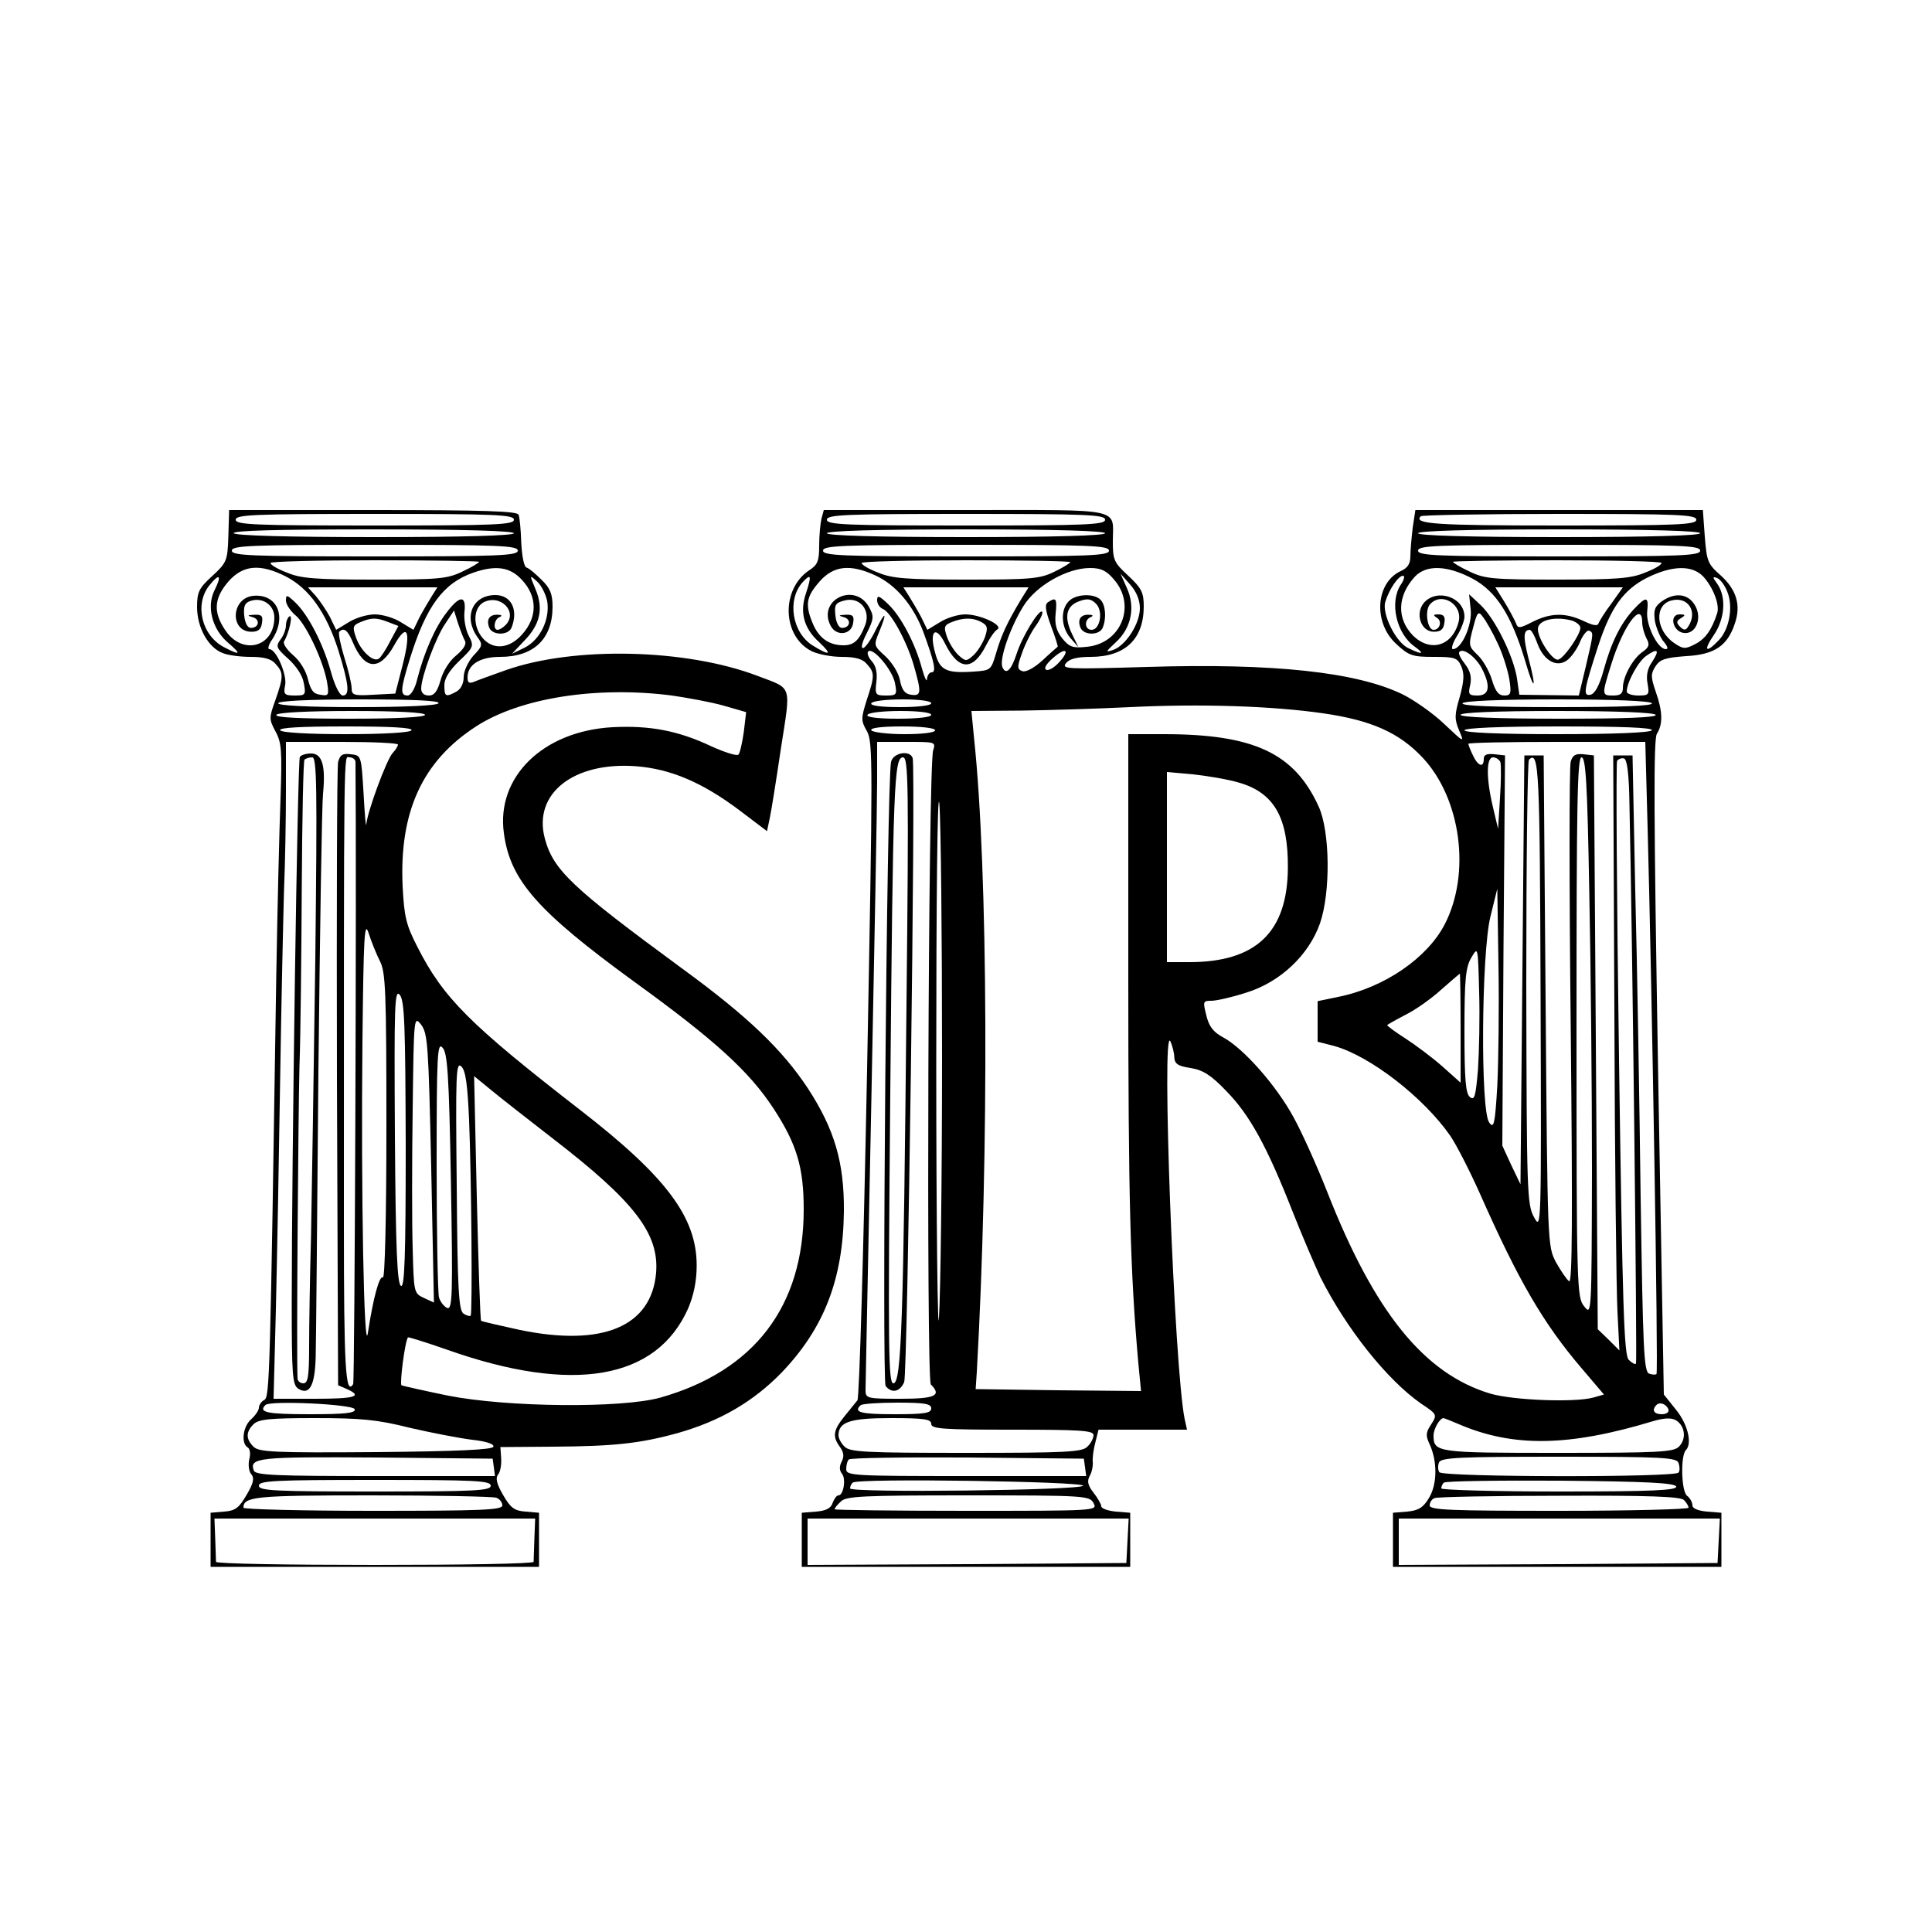
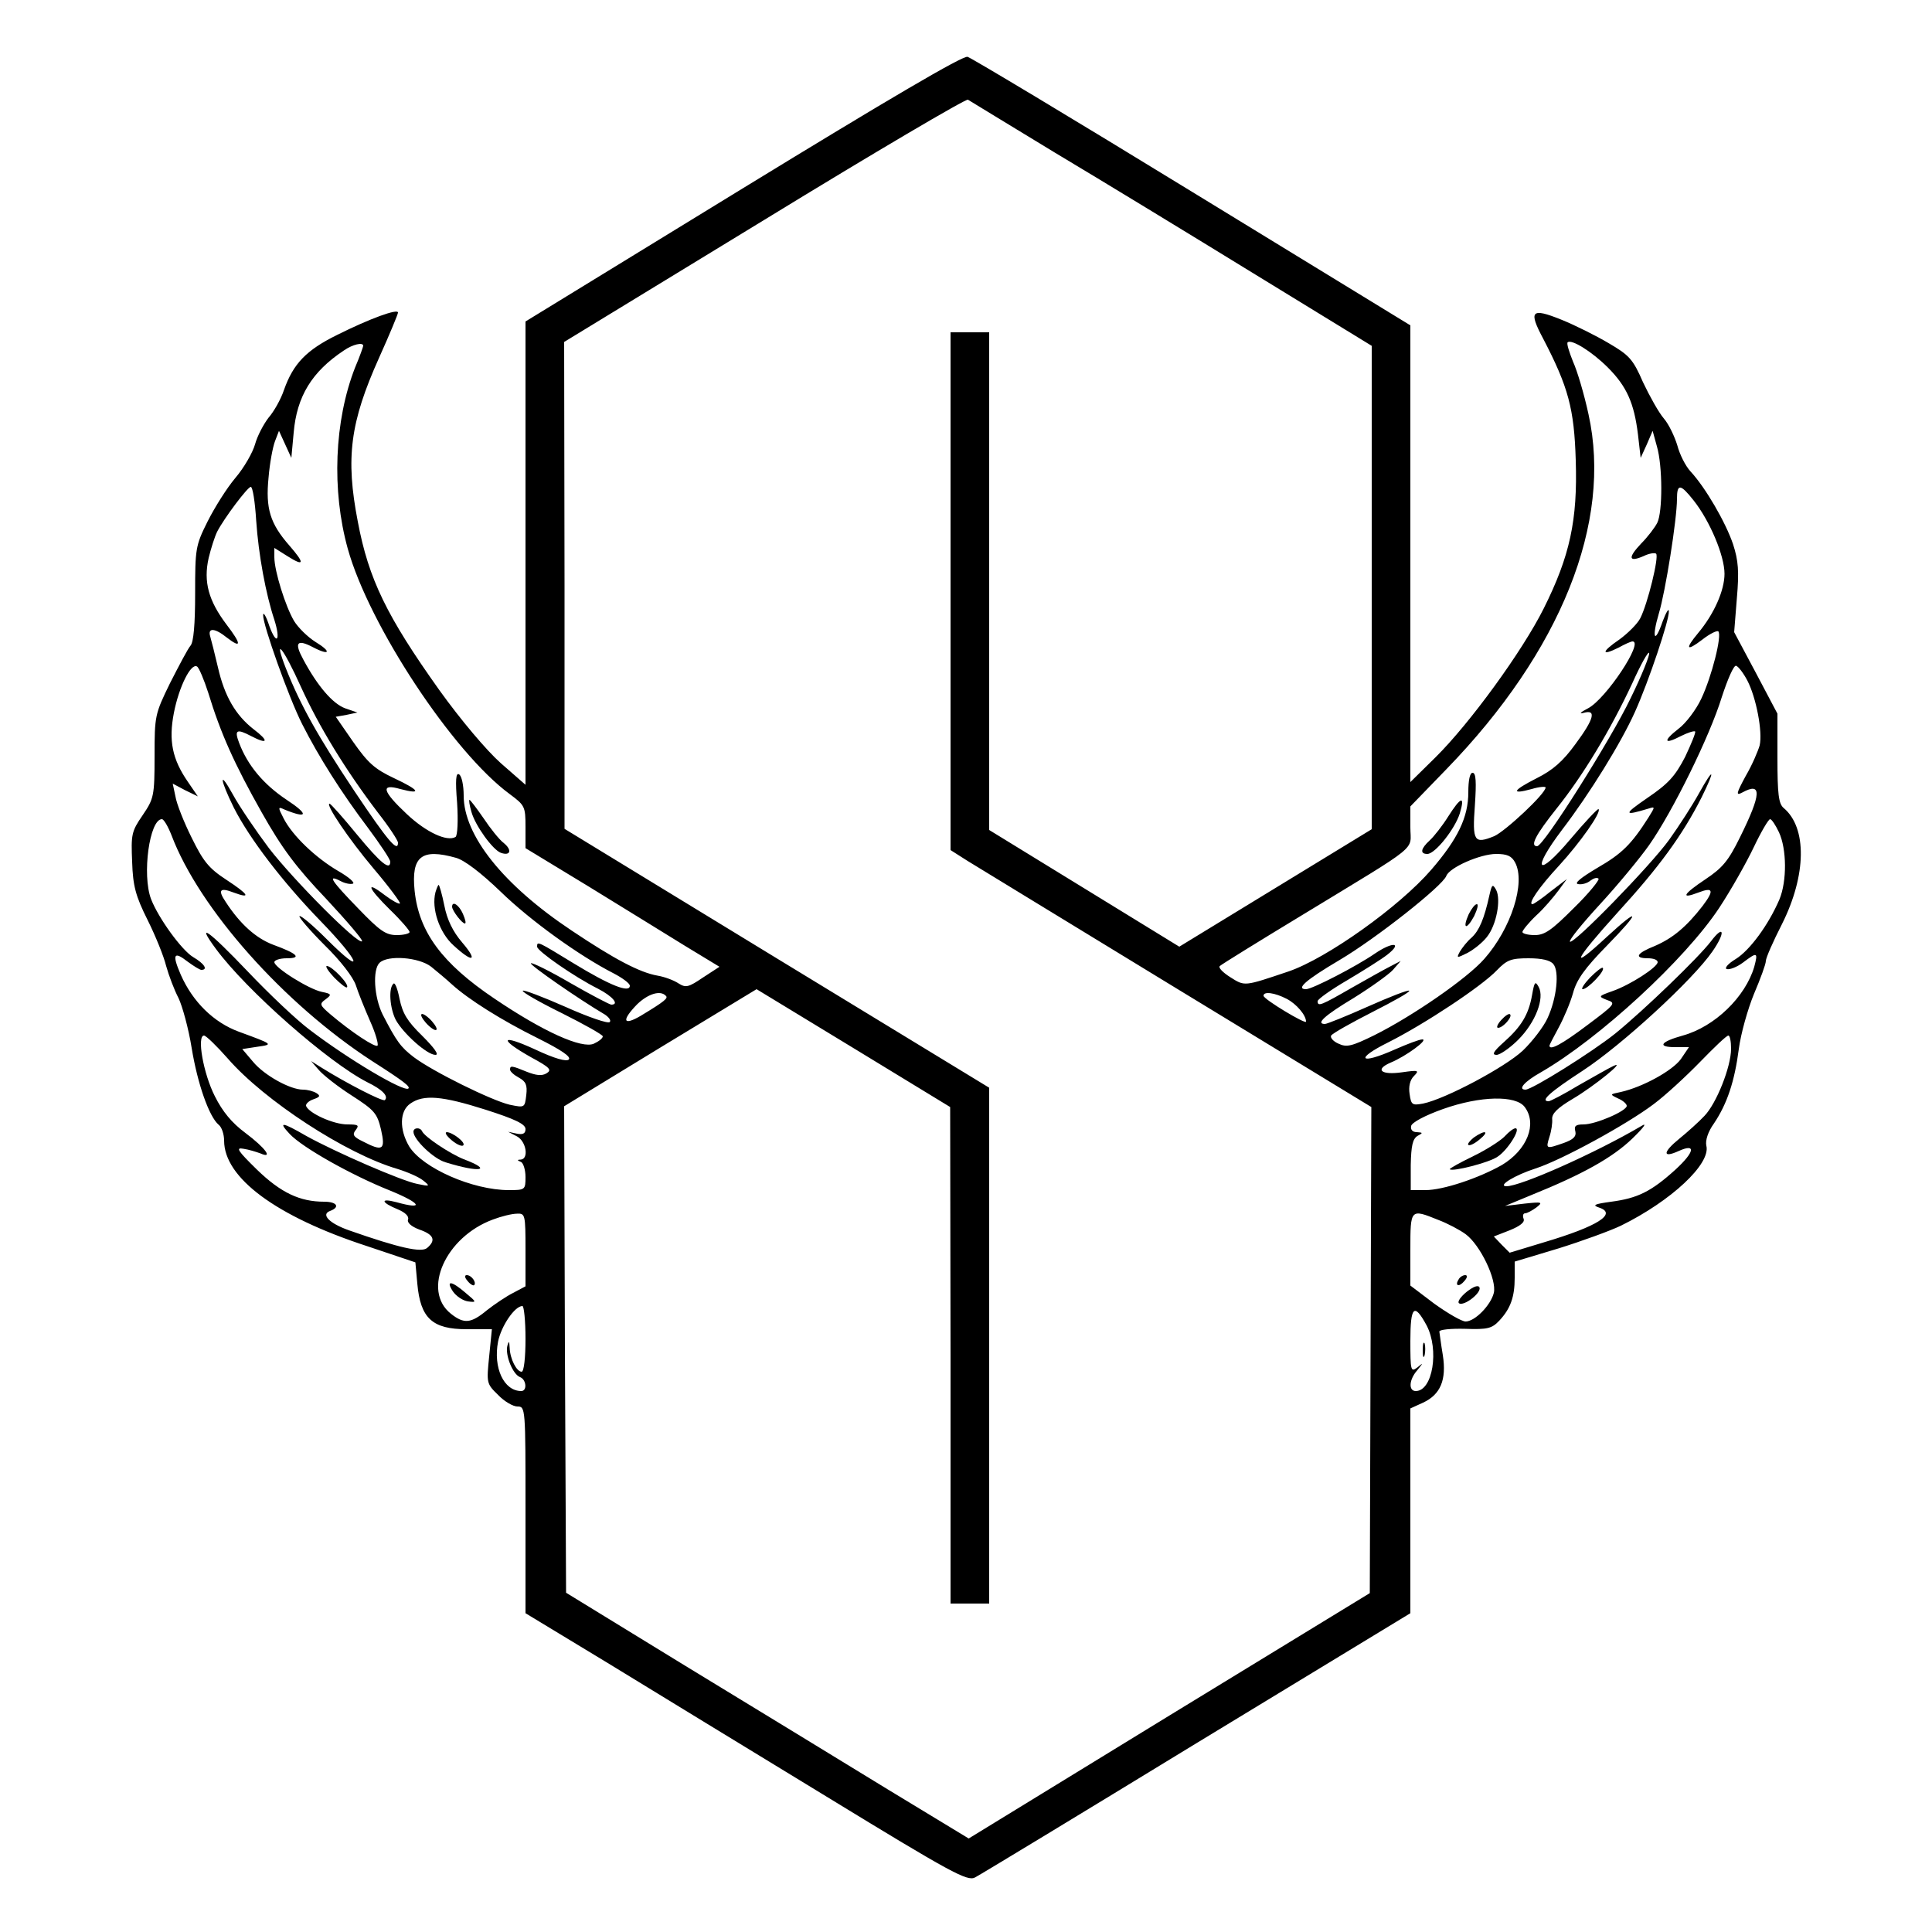
<svg xmlns="http://www.w3.org/2000/svg" version="1.0" width="500pt" height="500pt" viewBox="0 0 500 500" preserveAspectRatio="xMidYMid meet">
-   <g transform="translate(0,500) scale(0.1,-0.1)" fill="#000" stroke="none">
-     <path d="M591 3613 c-2 -64 -4 -69 -42 -104 -34 -31 -39 -41 -39 -80 0 -53 29 -105 66 -119 14 -6 47 -10 73 -10 34 0 53 -5 64 -18 21 -23 21 -33 0 -93 -17 -47 -17 -50 0 -82 16 -29 17 -51 13 -173 -3 -76 -8 -283 -11 -459 -16 -1044 -17 -1090 -31 -1098 -8 -4 -14 -14 -14 -20 0 -7 -9 -20 -20 -30 -21 -18 -27 -62 -9 -73 6 -3 8 -17 4 -31 -3 -14 -1 -31 5 -38 9 -10 6 -24 -12 -54 -19 -33 -29 -41 -58 -43 l-35 -3 0 -70 0 -70 425 0 425 0 0 70 0 70 -35 3 c-29 2 -39 10 -58 43 -17 29 -20 44 -13 53 6 7 9 25 8 42 l-2 29 135 1 c158 1 225 8 323 35 110 31 196 81 270 157 110 115 159 242 161 417 1 126 -24 212 -93 318 -66 100 -155 186 -325 310 -286 210 -334 255 -356 337 -31 116 74 199 236 187 90 -7 172 -42 269 -115 l70 -53 7 33 c4 18 17 100 29 181 26 168 31 153 -61 188 -184 70 -473 77 -650 15 -36 -13 -73 -26 -82 -30 -14 -6 -18 -3 -18 11 0 33 32 53 84 53 87 0 136 46 136 130 0 32 -6 48 -28 69 -15 15 -32 30 -39 32 -7 2 -12 29 -14 64 -1 33 -4 66 -7 73 -3 9 -88 12 -376 12 l-373 0 -2 -67z m739 42 c0 -13 -47 -15 -360 -15 -313 0 -360 2 -360 15 0 13 47 15 360 15 313 0 360 -2 360 -15z m0 -35 c0 -6 -126 -10 -359 -10 -229 0 -362 4 -366 10 -4 7 118 10 359 10 237 0 366 -4 366 -10z m10 -45 c0 -13 -48 -15 -370 -15 -322 0 -370 2 -370 15 0 13 48 15 370 15 322 0 370 -2 370 -15z m-100 -29 c0 -2 -19 -14 -43 -25 -39 -19 -61 -21 -228 -21 -152 0 -191 3 -226 18 -24 9 -43 20 -43 25 0 4 122 7 270 7 149 0 270 -2 270 -4z m-500 -38 c60 -31 104 -93 135 -189 28 -90 31 -119 12 -119 -8 0 -21 26 -31 63 -20 72 -59 147 -92 178 -21 20 -24 21 -24 5 0 -10 11 -26 23 -37 27 -20 72 -115 83 -172 6 -36 5 -39 -17 -35 -18 2 -25 12 -32 40 -5 22 -21 48 -39 63 -16 14 -26 29 -23 35 13 21 24 70 14 65 -5 -4 -9 -14 -9 -24 0 -9 -6 -26 -14 -36 -13 -18 -11 -22 20 -50 20 -18 37 -43 40 -62 6 -31 5 -33 -23 -33 -27 0 -30 3 -25 27 5 27 -23 93 -41 93 -5 0 -2 12 8 26 38 59 12 118 -50 112 -57 -6 -61 -93 -4 -93 17 0 25 6 27 23 3 18 -1 22 -20 21 -18 -1 -19 -2 -5 -6 21 -5 18 -28 -4 -28 -8 0 -15 12 -17 32 -2 24 1 33 17 38 31 10 61 -11 61 -43 0 -77 -83 -99 -127 -33 -32 47 -29 83 8 126 38 43 82 47 149 13z m611 -9 c40 -43 40 -96 1 -140 -34 -39 -77 -42 -104 -9 -25 31 -23 76 3 91 44 23 91 -25 57 -59 -7 -7 -16 -12 -20 -12 -13 0 -9 28 5 33 7 3 6 6 -5 6 -21 1 -30 -12 -22 -33 8 -21 50 -21 58 0 18 46 -1 84 -42 84 -59 0 -83 -56 -47 -108 15 -20 14 -24 -10 -49 -14 -16 -25 -40 -25 -55 0 -17 -7 -31 -19 -38 -28 -15 -31 -13 -31 17 0 17 13 38 39 63 37 35 38 38 24 65 -8 15 -13 43 -11 61 5 44 -12 44 -46 -1 -30 -38 -59 -105 -76 -172 -6 -26 -17 -43 -25 -43 -20 0 -19 15 6 96 42 135 86 195 164 222 58 20 95 15 126 -19z m-796 -27 c-21 -42 -6 -101 36 -136 35 -30 31 -33 -11 -11 -58 30 -77 110 -39 159 27 34 34 28 14 -12z m861 -27 c8 -46 -17 -100 -58 -121 l-33 -16 32 34 c41 42 50 83 29 133 -16 38 -16 38 4 20 11 -10 22 -32 26 -50z m-298 13 c-8 -13 -23 -38 -32 -55 l-16 -33 -33 20 c-17 11 -48 20 -67 20 -19 0 -50 -9 -67 -20 l-33 -20 -16 33 c-9 17 -26 42 -37 55 l-20 22 167 0 168 0 -14 -22z m85 -116 c5 -8 -2 -21 -22 -38 -18 -14 -35 -42 -41 -65 -8 -28 -16 -39 -30 -39 -13 0 -20 7 -20 18 0 30 38 133 63 169 l22 33 10 -32 c6 -18 14 -39 18 -46z m-198 48 l26 -10 -21 -39 c-11 -22 -25 -43 -30 -46 -15 -9 -47 21 -59 56 -9 26 -8 31 12 39 29 12 41 12 72 0z m-92 -52 c30 -72 69 -75 106 -10 35 64 46 40 23 -49 l-19 -74 -57 -3 c-50 -3 -56 -1 -56 17 0 10 -8 46 -19 80 -10 33 -16 63 -13 66 12 12 22 4 35 -27z m826 -138 c41 -6 101 -17 133 -26 l59 -17 -6 -51 c-4 -28 -10 -55 -14 -59 -4 -4 -36 6 -71 22 -85 40 -158 54 -255 49 -180 -10 -301 -129 -281 -274 16 -122 87 -202 335 -383 213 -154 300 -234 363 -330 60 -92 78 -152 78 -261 0 -251 -128 -418 -371 -487 -101 -28 -396 -25 -549 5 -63 13 -117 25 -121 27 -5 4 9 115 17 124 1 1 47 -13 101 -32 325 -115 542 -78 624 107 14 33 22 70 22 111 0 125 -79 230 -301 402 -285 221 -355 290 -422 423 -29 56 -34 78 -38 156 -9 193 51 324 190 414 114 74 312 105 507 80z m-604 -20 c-4 -6 -85 -10 -211 -10 -129 0 -204 4 -204 10 0 6 77 10 211 10 137 0 208 -3 204 -10z m-35 -30 c0 -6 -72 -10 -196 -10 -127 0 -193 3 -189 10 4 6 80 10 196 10 119 0 189 -4 189 -10z m-35 -40 c-4 -6 -72 -10 -170 -10 -98 0 -166 4 -170 10 -4 7 55 10 170 10 115 0 174 -3 170 -10z m-35 -37 c0 -3 -6 -14 -14 -22 -16 -18 -65 -151 -68 -184 -1 -12 -4 23 -7 78 -6 100 -6 100 -33 103 -22 3 -28 -2 -33 -20 -3 -13 -4 -381 -3 -818 l3 -795 23 -10 c42 -19 21 -25 -84 -25 l-106 0 6 233 c3 127 8 394 11 592 3 198 8 419 10 490 3 72 5 187 5 258 l0 127 145 0 c80 0 145 -3 145 -7z m-110 -45 c3 -316 -2 -1603 -6 -1610 -20 -32 -24 46 -24 413 0 1289 -1 1209 15 1209 8 0 15 -6 15 -12z m63 -515 c15 -28 17 -78 17 -428 0 -237 -4 -394 -9 -391 -9 6 -25 -52 -39 -144 -10 -64 -18 367 -14 755 3 274 5 314 16 280 7 -22 20 -54 29 -72z m67 -476 c0 -291 -3 -368 -12 -365 -10 4 -14 92 -16 388 -2 341 -1 382 13 365 12 -17 14 -79 15 -388z m66 -61 l7 -347 -26 12 c-26 12 -26 14 -29 128 -2 64 -2 226 0 359 3 242 3 244 22 220 17 -23 19 -52 26 -372z m51 -35 c5 -296 4 -331 -10 -326 -8 4 -18 16 -21 28 -3 12 -6 166 -6 342 0 288 2 318 15 304 13 -13 17 -67 22 -348z m47 160 c6 -147 9 -501 4 -506 -2 -2 -10 0 -18 5 -13 8 -16 61 -18 332 -3 290 -2 321 12 308 11 -11 16 -46 20 -139z m216 -47 c213 -164 276 -247 268 -348 -12 -139 -138 -192 -352 -148 -54 12 -100 22 -101 24 -2 2 -7 145 -11 318 l-7 315 44 -36 c24 -20 96 -76 159 -125z m-512 -701 c3 -10 -25 -13 -117 -13 -111 0 -133 5 -114 24 13 12 226 2 231 -11z m142 -48 c56 -13 129 -27 161 -31 37 -4 58 -11 56 -18 -3 -8 -94 -12 -304 -14 -264 -2 -303 0 -317 14 -20 20 -20 38 0 58 13 13 42 16 159 16 119 0 162 -4 245 -25z m218 -102 l3 -23 -309 0 c-254 0 -311 2 -315 14 -13 34 13 36 318 34 l300 -3 3 -22z m-8 -48 c0 -13 -40 -15 -300 -15 -260 0 -300 2 -300 15 0 13 40 15 300 15 260 0 300 -2 300 -15z m14 -31 c9 -3 16 -12 16 -20 0 -12 -55 -14 -335 -14 -184 0 -335 4 -335 8 0 29 30 32 331 32 169 0 314 -3 323 -6z m99 -106 c-1 -29 -2 -56 -2 -60 -1 -5 -185 -8 -411 -8 -226 0 -410 3 -411 8 0 4 -1 31 -2 60 l-2 52 415 0 415 0 -2 -52z" />
-     <path d="M776 3041 c-6 -9 -21 -1043 -21 -1415 0 -187 2 -210 17 -220 29 -18 43 8 45 82 1 37 4 368 7 737 4 369 9 693 12 721 7 72 -2 104 -31 104 -13 0 -26 -4 -29 -9z m40 -523 c-4 -288 -9 -609 -11 -715 -3 -105 -5 -235 -5 -287 0 -79 -3 -96 -15 -96 -8 0 -15 6 -15 13 -3 68 2 695 5 807 3 80 5 290 6 467 1 177 4 324 7 327 3 3 12 6 20 6 12 0 13 -74 8 -522z" />
-     <path d="M2126 3658 c-3 -13 -6 -44 -6 -70 0 -40 -4 -50 -26 -64 -73 -49 -70 -170 6 -209 16 -8 51 -15 78 -15 35 0 54 -5 65 -18 21 -23 21 -31 0 -94 -15 -48 -15 -53 1 -81 15 -28 15 -81 0 -875 -9 -465 -20 -850 -25 -856 -5 -6 -20 -25 -34 -42 -29 -36 -31 -52 -11 -79 10 -14 11 -25 4 -38 -6 -12 -6 -22 1 -31 11 -13 4 -56 -9 -56 -5 0 -11 -9 -15 -19 -4 -14 -17 -21 -43 -23 l-37 -3 0 -70 0 -70 425 0 425 0 0 70 0 70 -37 3 c-21 2 -38 8 -38 14 0 5 -9 21 -20 35 -15 19 -17 30 -10 43 6 10 9 27 8 37 -1 10 2 33 7 51 l8 32 114 0 115 0 -6 27 c-27 130 -61 1028 -37 978 5 -11 10 -30 10 -41 1 -17 9 -23 42 -28 32 -5 53 -18 93 -60 60 -61 105 -143 171 -311 26 -66 59 -142 72 -170 68 -135 173 -266 260 -327 42 -28 43 -29 27 -54 -14 -21 -15 -29 -4 -52 20 -44 20 -103 -2 -139 -15 -25 -27 -32 -56 -35 l-37 -3 0 -70 0 -70 425 0 425 0 0 70 0 70 -37 3 c-23 2 -38 8 -38 16 0 8 -6 19 -14 25 -15 12 -17 104 -3 118 17 17 5 67 -25 104 l-32 40 -15 845 c-11 655 -12 850 -3 865 16 25 15 58 -3 109 -13 38 -13 46 -1 65 12 19 26 23 80 27 74 4 107 27 126 85 16 47 4 87 -37 124 -33 29 -36 36 -41 100 l-5 69 -372 0 -372 0 -7 -46 c-3 -26 -6 -59 -6 -74 0 -19 -7 -30 -25 -38 -65 -30 -72 -134 -11 -189 32 -30 42 -33 96 -33 55 0 62 -2 72 -25 8 -19 7 -37 -4 -78 -14 -47 -14 -58 -2 -87 14 -33 14 -33 -38 16 -29 28 -78 62 -108 77 -119 58 -335 81 -660 71 -208 -6 -224 -6 -211 10 9 11 29 16 63 16 90 0 138 46 138 131 0 36 -6 47 -40 79 -37 34 -40 41 -40 88 0 89 34 82 -380 82 l-368 0 -6 -22z m734 -3 c0 -13 -47 -15 -360 -15 -313 0 -360 2 -360 15 0 13 47 15 360 15 313 0 360 -2 360 -15z m1530 0 c0 -13 -46 -15 -354 -15 -322 0 -379 4 -359 24 3 3 165 6 360 6 307 0 353 -2 353 -15z m-1530 -35 c0 -6 -127 -10 -360 -10 -233 0 -360 4 -360 10 0 6 127 10 360 10 233 0 360 -4 360 -10z m1540 0 c0 -6 -128 -10 -365 -10 -237 0 -365 4 -365 10 0 6 128 10 365 10 237 0 365 -4 365 -10z m-1530 -45 c0 -13 -48 -15 -370 -15 -322 0 -370 2 -370 15 0 13 48 15 370 15 322 0 370 -2 370 -15z m1530 0 c0 -13 -47 -15 -365 -15 -318 0 -365 2 -365 15 0 13 47 15 365 15 318 0 365 -2 365 -15z m-1630 -30 c0 -2 -19 -14 -42 -25 -37 -18 -62 -20 -227 -20 -154 0 -193 3 -228 18 -24 9 -43 20 -43 25 0 4 122 7 270 7 149 0 270 -2 270 -5z m1530 -2 c0 -5 -19 -16 -43 -25 -35 -15 -74 -18 -226 -18 -167 0 -189 2 -228 21 -24 11 -43 23 -43 25 0 2 122 4 270 4 149 0 270 -3 270 -7z m-2035 -32 c53 -24 98 -77 124 -145 29 -79 35 -106 22 -106 -6 0 -11 -8 -12 -17 0 -10 -6 2 -13 27 -17 64 -54 135 -88 167 -23 22 -28 23 -28 10 0 -10 7 -20 15 -23 20 -8 60 -80 79 -143 21 -73 21 -83 -6 -79 -16 2 -24 12 -29 38 -4 20 -21 46 -38 62 -30 27 -30 28 -16 62 22 53 17 57 -8 7 -12 -25 -27 -47 -33 -48 -7 -2 -3 15 9 38 19 38 19 44 6 68 -37 66 -135 18 -99 -49 15 -28 54 -23 58 8 3 18 -1 22 -20 21 -18 -1 -19 -2 -5 -6 21 -5 18 -28 -4 -28 -8 0 -15 13 -17 32 -3 28 0 33 24 39 39 10 68 -25 53 -64 -15 -39 -29 -52 -56 -52 -37 0 -63 18 -79 55 -21 50 -18 70 17 110 36 41 79 46 144 16z m619 -12 c57 -67 17 -165 -72 -173 -36 -4 -45 0 -63 22 -15 19 -20 37 -17 64 4 39 1 43 -19 30 -10 -6 -8 -20 7 -62 11 -29 19 -54 17 -54 -1 -1 -19 -16 -39 -35 -22 -20 -43 -31 -52 -28 -14 5 -14 11 -1 47 8 23 24 55 36 71 12 17 19 33 16 36 -8 7 -52 -65 -66 -109 -14 -43 -28 -56 -37 -34 -8 21 21 104 55 158 33 53 113 98 172 98 29 0 43 -7 63 -31z m926 4 c62 -33 101 -94 137 -213 24 -83 31 -76 8 9 -13 52 -13 71 4 71 4 0 13 -16 20 -36 17 -46 53 -64 80 -40 11 10 25 31 31 47 7 16 17 28 22 27 13 -5 12 -7 -8 -93 l-18 -75 -77 1 -77 1 -6 42 c-9 58 -57 155 -94 190 l-30 28 4 -38 c5 -40 -23 -104 -46 -104 -5 0 -1 15 10 33 11 17 20 41 20 51 0 50 -70 74 -104 37 -25 -28 -9 -76 25 -76 17 0 25 6 27 23 3 16 -2 22 -15 22 -14 0 -15 -2 -4 -9 14 -9 7 -31 -9 -31 -16 0 -23 49 -10 65 29 35 86 2 75 -44 -16 -63 -73 -80 -118 -36 -43 44 -41 103 5 153 30 31 83 29 148 -5z m598 5 c26 -29 43 -73 36 -95 -14 -43 -30 -66 -57 -80 -25 -13 -31 -13 -53 2 -49 32 -54 100 -8 111 42 11 68 -28 44 -66 -7 -12 -12 -12 -22 -2 -10 10 -10 15 2 22 13 8 12 10 -3 10 -28 0 -18 -44 10 -48 33 -5 50 41 28 74 -18 28 -51 31 -84 8 -19 -14 -22 -23 -18 -52 4 -19 14 -43 23 -53 10 -12 12 -19 5 -19 -21 0 -52 63 -48 98 4 39 -2 40 -35 5 -34 -37 -58 -85 -78 -158 -11 -40 -23 -61 -34 -63 -20 -4 -17 12 20 126 33 101 66 146 127 177 65 32 116 33 145 3z m-2322 -43 c-17 -49 -6 -91 34 -127 35 -33 28 -36 -16 -9 -54 33 -68 118 -27 164 22 24 24 18 9 -28z m864 -39 c0 -40 -36 -96 -69 -108 -21 -7 -20 -5 7 20 40 37 51 91 28 141 l-16 36 25 -28 c16 -18 25 -40 25 -61z m676 62 c-31 -45 -13 -128 36 -162 26 -19 19 -21 -16 -4 -33 14 -70 89 -61 120 10 33 34 68 46 68 5 0 3 -10 -5 -22z m844 -19 c16 -38 6 -96 -21 -125 -34 -36 -42 -29 -14 12 29 42 33 98 10 132 -13 18 -14 21 -1 16 8 -3 20 -19 26 -35z m-1828 -21 c-36 -60 -51 -93 -64 -138 -13 -44 -14 -45 -57 -48 -72 -5 -89 3 -101 49 -16 57 2 72 26 23 35 -70 72 -71 106 -4 9 18 22 37 29 41 17 10 -43 39 -83 39 -18 0 -48 -9 -65 -20 l-33 -20 -16 33 c-9 17 -24 42 -32 55 l-14 22 162 0 162 0 -20 -32z m1529 -9 c-17 -22 -31 -45 -34 -52 -2 -8 -14 -6 -39 6 -47 22 -85 21 -131 -2 -35 -18 -39 -18 -44 -3 -4 9 -17 34 -30 55 l-23 37 165 0 165 0 -29 -41z m-295 -104 c13 -27 26 -69 30 -92 6 -38 4 -43 -13 -43 -15 0 -23 11 -32 41 -7 23 -24 52 -37 64 -23 22 -24 25 -12 69 11 43 14 46 26 29 8 -10 25 -40 38 -68z m374 54 c0 -11 5 -29 11 -41 9 -16 7 -23 -10 -35 -25 -17 -51 -64 -51 -93 0 -15 -6 -20 -25 -20 -30 0 -30 1 -5 81 31 100 80 166 80 108z m-1710 1 c16 -9 17 -15 9 -39 -6 -16 -19 -37 -30 -47 -18 -16 -20 -16 -38 0 -11 10 -24 31 -30 47 -9 26 -8 31 12 39 30 12 55 12 77 0z m1528 4 c12 -4 22 -12 22 -19 0 -17 -42 -78 -57 -82 -14 -5 -53 53 -53 79 0 23 43 34 88 22z m-1752 -161 c6 -31 5 -33 -23 -33 -27 0 -29 2 -25 35 3 24 -1 42 -12 54 -9 10 -13 21 -9 25 12 12 62 -47 69 -81z m424 52 c-12 -13 -27 -22 -33 -18 -6 4 2 16 18 30 34 30 46 21 15 -12z m1095 -15 c23 -45 20 -70 -11 -70 -23 0 -25 3 -19 28 4 20 0 36 -14 54 -11 14 -18 28 -14 31 10 11 42 -13 58 -43z m440 16 c-12 -17 -15 -36 -11 -56 5 -28 3 -30 -24 -30 -17 0 -30 5 -30 10 0 24 30 79 51 93 30 21 35 15 14 -17z m-1865 -106 c0 -6 -34 -10 -81 -10 -51 0 -78 4 -74 10 3 6 40 10 81 10 43 0 74 -4 74 -10z m1865 0 c4 -7 -80 -10 -245 -10 -165 0 -249 3 -245 10 4 6 97 10 245 10 148 0 241 -4 245 -10z m-851 -26 c125 -18 197 -50 258 -115 99 -106 125 -299 57 -431 -45 -87 -156 -164 -276 -188 l-53 -11 0 -53 0 -52 43 -11 c93 -26 231 -133 300 -232 17 -25 51 -92 77 -150 100 -226 164 -336 264 -453 l57 -67 -28 -8 c-49 -13 -205 -7 -265 10 -172 51 -301 211 -423 522 -26 66 -65 153 -87 193 -45 83 -130 179 -182 207 -26 14 -37 28 -44 57 -9 36 -9 38 13 38 13 0 53 9 90 21 88 27 162 97 191 179 28 81 26 238 -3 302 -63 139 -168 188 -401 188 l-92 0 0 -632 c0 -568 5 -759 26 -996 l7 -72 -214 2 -214 3 3 45 c32 568 29 1300 -7 1638 l-7 72 130 1 c72 1 199 5 281 9 183 9 367 3 499 -16z m-1014 -4 c0 -6 -35 -10 -86 -10 -54 0 -83 4 -79 10 3 6 42 10 86 10 46 0 79 -4 79 -10z m1875 0 c4 -7 -82 -10 -249 -10 -164 0 -256 4 -256 10 0 6 90 10 249 10 156 0 252 -4 256 -10z m-1865 -40 c0 -6 -33 -10 -79 -10 -44 0 -83 5 -86 10 -4 6 25 10 79 10 51 0 86 -4 86 -10z m1855 0 c-4 -6 -97 -10 -246 -10 -153 0 -239 4 -239 10 0 6 89 10 246 10 161 0 243 -3 239 -10z m-1860 -52 c-13 -38 -18 -1629 -6 -1641 29 -29 11 -37 -79 -37 -87 0 -90 1 -90 23 0 12 7 348 15 747 8 399 15 771 15 828 l0 102 76 0 c75 0 76 0 69 -22z m1849 -200 c11 -408 28 -1409 23 -1414 -2 -2 -11 -2 -19 1 -14 5 -16 66 -22 453 -3 246 -9 605 -14 797 l-7 350 -25 0 -25 0 3 -670 c1 -369 5 -715 8 -770 l5 -100 -28 28 -28 27 -5 743 -5 742 -27 3 c-20 2 -28 -2 -33 -19 -4 -13 -4 -322 0 -687 5 -494 4 -663 -4 -658 -6 4 -21 26 -34 49 -22 42 -22 43 -27 677 l-5 635 -25 0 -25 0 -5 -555 -5 -555 -24 50 -23 50 3 505 4 505 -27 3 c-20 2 -28 -1 -28 -12 0 -24 -15 -19 -28 9 -7 14 -12 28 -12 30 0 3 103 5 229 5 l229 0 6 -222z m-381 170 c2 -7 2 -49 -1 -93 l-5 -80 -13 55 c-18 75 -18 130 0 130 8 0 16 -6 19 -12z m104 -604 c2 -606 2 -609 -17 -574 -18 33 -19 62 -20 606 0 314 3 574 7 578 26 25 28 -23 30 -610z m126 269 c4 -190 7 -515 7 -722 -1 -375 -1 -376 -20 -352 -19 23 -20 42 -20 722 0 577 2 699 13 699 11 0 15 -67 20 -347z m104 226 c8 -350 20 -1445 17 -1448 -3 -3 -11 2 -19 10 -12 12 -16 137 -25 777 -6 419 -8 767 -5 773 4 5 12 8 18 6 8 -2 13 -42 14 -118z m-1779 -654 c0 -314 -4 -617 -8 -675 -3 -58 -7 237 -7 655 0 418 3 722 8 675 4 -47 7 -341 7 -655z m767 710 c92 -26 129 -90 128 -221 -1 -166 -82 -244 -255 -244 l-58 0 0 246 0 246 68 -6 c37 -4 90 -13 117 -21z m670 -785 c-6 -101 -9 -112 -21 -95 -23 31 -20 437 3 532 l18 73 3 -198 c2 -108 0 -249 -3 -312z m-50 42 c-6 -70 -9 -81 -21 -71 -11 9 -14 46 -14 171 0 134 3 165 18 190 17 29 17 29 20 -89 2 -65 0 -155 -3 -201z m-45 107 l0 -141 -47 42 c-26 23 -69 55 -95 72 -27 17 -48 33 -48 35 0 1 21 13 48 27 26 13 67 42 92 65 25 22 46 40 48 41 1 0 2 -63 2 -141z m-1370 -984 c0 -12 -17 -15 -95 -15 -87 0 -107 5 -88 23 3 4 46 7 95 7 72 0 88 -3 88 -15z m1908 -3 c2 -7 -6 -12 -17 -12 -21 0 -27 11 -14 24 9 9 26 2 31 -12z m-1908 -37 c0 -13 30 -15 210 -15 175 0 210 -2 210 -14 0 -8 -7 -22 -16 -30 -13 -14 -56 -16 -314 -16 -258 0 -301 2 -314 16 -9 8 -16 22 -16 29 0 35 29 45 136 45 86 0 104 -3 104 -15z m1366 -1 c140 -60 284 -58 502 8 31 9 48 9 60 2 23 -15 27 -48 7 -68 -14 -14 -53 -16 -314 -16 -312 0 -321 1 -321 45 0 17 16 45 26 45 1 0 19 -7 40 -16z m-968 -111 l3 -23 -310 0 c-295 0 -311 1 -311 18 0 10 3 22 7 25 4 4 142 6 307 5 l301 -3 3 -22z m1536 11 c3 -9 4 -20 0 -25 -8 -13 -611 -12 -619 1 -4 6 -4 17 -1 25 5 13 53 15 310 15 269 0 305 -2 310 -16z m-1541 -59 c-4 -12 -603 -19 -603 -7 0 5 3 12 7 15 11 12 598 3 596 -8z m1535 -2 c3 -10 -62 -13 -302 -13 -168 0 -306 4 -306 8 0 5 3 12 7 15 4 4 139 6 301 5 226 -2 296 -6 300 -15z m-1508 -43 c11 -20 8 -20 -330 -20 -187 0 -340 2 -340 4 0 3 7 12 16 20 13 14 57 16 329 16 304 0 315 -1 325 -20z m1528 8 c7 -7 12 -16 12 -20 0 -4 -151 -8 -335 -8 -282 0 -335 2 -335 14 0 8 6 17 13 19 6 3 152 6 323 6 229 1 313 -2 322 -11z m-1440 -105 l-3 -58 -412 -3 -413 -2 0 60 0 60 415 0 416 0 -3 -57z m1530 0 l-3 -58 -412 -3 -413 -2 0 60 0 60 415 0 416 0 -3 -57z" />
-     <path d="M2766 3444 c-22 -22 -20 -67 4 -95 l21 -24 -16 33 c-22 45 -16 74 18 86 21 8 31 6 43 -6 20 -19 11 -68 -11 -68 -18 0 -20 26 -2 33 7 3 6 6 -5 6 -21 1 -30 -12 -22 -33 8 -21 50 -21 58 0 10 25 7 59 -6 72 -17 17 -64 15 -82 -4z" />
-     <path d="M2306 3028 c-11 -52 -24 -1603 -14 -1615 16 -20 37 -15 48 10 9 21 30 1589 22 1615 -7 22 -51 14 -56 -10z m40 -625 c-8 -827 -13 -983 -34 -983 -13 0 -14 85 -8 748 7 807 10 872 33 872 14 0 15 -73 9 -637z" />
+   <g transform="translate(0,500) scale(0.1,-0.1)" fill="#000000" stroke="none">
+     <path d="M1923 4513 l-563 -345 0 -600 0 -599 -64 56 c-37 33 -103 111 -159 189 -136 191 -183 287 -211 436 -32 165 -20 257 55 424 27 60 49 113 49 117 0 11 -72 -15 -158 -58 -79 -39 -113 -74 -137 -142 -8 -24 -26 -56 -40 -72 -13 -17 -29 -47 -35 -69 -6 -21 -28 -60 -51 -87 -22 -26 -54 -77 -72 -113 -31 -62 -32 -70 -32 -186 0 -80 -4 -126 -12 -135 -7 -8 -30 -52 -53 -97 -39 -80 -40 -84 -40 -189 0 -104 -2 -110 -31 -153 -29 -42 -30 -50 -27 -121 2 -62 9 -88 40 -150 20 -40 42 -94 48 -119 7 -25 21 -62 32 -83 10 -21 26 -79 34 -129 15 -92 45 -178 70 -199 8 -6 14 -25 14 -41 0 -96 134 -196 370 -273 l125 -42 5 -55 c8 -90 39 -118 128 -118 l65 0 -7 -70 c-7 -69 -7 -71 23 -100 16 -17 39 -30 50 -30 21 0 21 -3 21 -267 l0 -268 213 -129 c116 -71 373 -228 570 -348 319 -195 360 -217 380 -207 12 6 271 163 574 348 l553 336 0 265 0 265 33 15 c45 21 61 59 51 123 -5 29 -8 56 -9 61 0 5 30 8 67 7 58 -2 69 1 88 21 29 31 40 61 40 111 l0 42 113 34 c61 19 135 46 162 59 130 64 233 160 221 207 -3 13 4 36 20 58 34 51 53 108 64 192 5 39 23 103 39 142 17 40 31 78 31 86 0 8 19 51 42 96 63 126 65 249 4 300 -13 11 -16 36 -16 129 l0 115 -56 106 -56 105 7 88 c6 69 4 97 -10 140 -19 56 -71 146 -110 188 -13 14 -28 44 -34 67 -7 23 -22 55 -35 70 -13 15 -37 58 -54 94 -26 60 -36 70 -89 101 -32 19 -88 47 -123 61 -77 31 -85 23 -46 -50 65 -125 80 -181 84 -314 5 -155 -15 -248 -83 -384 -55 -110 -191 -297 -280 -385 l-65 -64 0 591 0 591 -564 345 c-310 190 -572 347 -582 350 -13 3 -202 -108 -581 -340z m807 92 c119 -71 352 -213 518 -315 l302 -185 0 -625 0 -626 -249 -152 -249 -152 -246 151 -246 151 0 644 0 644 -50 0 -50 0 0 -670 0 -670 44 -28 c24 -15 269 -164 544 -332 l501 -305 -2 -629 -2 -629 -519 -317 -519 -318 -211 128 c-116 71 -350 214 -521 318 l-310 190 -3 629 -2 630 249 152 249 151 250 -152 251 -153 1 -642 0 -643 50 0 50 0 0 668 0 667 -550 335 -549 335 0 630 -1 630 518 316 c284 174 522 314 527 311 6 -4 107 -65 225 -137z m1431 -556 c49 -49 68 -92 78 -173 l7 -61 16 35 15 35 11 -40 c15 -51 15 -170 1 -198 -6 -12 -25 -37 -42 -54 -35 -37 -32 -49 7 -32 14 7 29 9 32 6 8 -8 -22 -130 -41 -167 -7 -14 -32 -39 -54 -55 -47 -32 -48 -44 -2 -21 16 9 32 16 36 16 30 0 -69 -149 -115 -173 -19 -10 -25 -15 -12 -12 34 10 28 -15 -21 -81 -32 -44 -58 -67 -100 -88 -63 -32 -68 -43 -13 -28 20 6 36 7 36 4 0 -16 -104 -113 -133 -126 -52 -21 -57 -14 -50 80 4 60 3 84 -6 84 -7 0 -11 -19 -11 -50 0 -65 -27 -121 -96 -201 -83 -96 -270 -229 -369 -263 -116 -39 -113 -39 -151 -15 -19 12 -32 25 -27 29 4 4 101 64 215 133 309 188 278 163 278 226 l0 54 93 96 c297 306 430 639 368 919 -11 51 -29 112 -40 136 -10 25 -17 47 -14 50 10 9 63 -24 104 -65z m-3221 56 c0 -2 -9 -28 -21 -56 -54 -138 -61 -318 -19 -469 55 -198 272 -527 419 -635 39 -29 41 -32 41 -85 l0 -55 163 -99 c89 -55 202 -124 250 -154 l89 -54 -43 -28 c-37 -25 -44 -27 -63 -15 -12 8 -36 17 -54 20 -46 8 -111 42 -223 117 -177 118 -279 246 -279 349 0 26 -5 51 -12 55 -8 5 -10 -14 -5 -74 3 -47 1 -84 -4 -88 -22 -13 -76 12 -126 59 -64 60 -69 80 -17 65 57 -15 50 -3 -16 28 -51 24 -68 40 -106 94 l-45 65 28 5 28 6 -32 11 c-32 12 -71 57 -108 126 -24 44 -17 54 25 32 44 -23 49 -12 6 14 -19 12 -44 36 -55 54 -22 37 -51 129 -51 165 l0 24 35 -22 c43 -27 44 -18 4 28 -50 57 -62 96 -54 176 3 37 11 80 17 95 l10 26 16 -35 16 -35 6 65 c8 94 47 158 130 213 23 16 50 22 50 12z m-277 -452 c6 -89 25 -191 47 -257 17 -54 6 -68 -13 -16 -8 25 -16 38 -16 28 -1 -24 66 -213 101 -282 43 -85 102 -178 170 -268 32 -43 58 -82 58 -88 0 -24 -24 -5 -86 70 -36 44 -68 80 -71 80 -12 0 49 -91 114 -168 40 -47 70 -88 68 -90 -2 -3 -20 7 -40 22 -51 39 -43 18 15 -39 28 -27 50 -53 50 -57 0 -4 -15 -8 -33 -8 -29 0 -44 11 -100 69 -70 72 -81 89 -46 71 11 -6 25 -9 32 -7 7 2 -10 17 -38 33 -58 34 -118 91 -141 136 -15 29 -15 31 2 23 61 -25 64 -13 6 25 -60 40 -101 89 -123 147 -13 34 -7 38 31 18 44 -23 47 -13 6 18 -46 36 -75 85 -92 160 -8 34 -17 70 -20 80 -7 23 12 22 43 -3 39 -30 38 -17 -1 34 -46 61 -60 110 -46 172 6 25 16 56 22 68 18 35 79 116 87 116 5 0 11 -39 14 -87z m3720 52 c42 -53 80 -143 80 -190 0 -43 -27 -104 -68 -153 -35 -42 -31 -49 11 -17 19 15 38 24 41 21 10 -10 -17 -117 -44 -174 -13 -28 -40 -64 -59 -78 -41 -32 -38 -42 6 -19 18 9 34 14 37 12 2 -3 -10 -32 -26 -66 -26 -50 -43 -69 -99 -107 -61 -42 -60 -46 3 -27 19 6 19 6 1 -23 -44 -69 -68 -93 -132 -130 -42 -25 -61 -40 -50 -42 9 -2 24 2 32 9 8 6 17 9 21 5 3 -3 -25 -38 -64 -76 -57 -57 -75 -70 -101 -70 -18 0 -32 4 -32 8 0 4 16 24 36 43 20 18 45 48 57 64 l22 30 -42 -32 c-22 -18 -44 -33 -47 -33 -13 0 17 44 69 100 54 59 110 138 102 146 -2 2 -35 -33 -73 -78 -86 -102 -102 -82 -21 25 71 93 152 224 188 304 36 80 89 238 88 261 0 9 -7 -2 -16 -26 -21 -61 -29 -44 -10 20 17 56 47 244 47 297 0 40 9 39 43 -4z m-3604 -483 c47 -103 114 -213 199 -325 29 -37 52 -72 52 -78 0 -26 -26 4 -113 134 -94 141 -139 221 -177 317 -34 87 -7 54 39 -48z m3441 -29 c-50 -105 -225 -383 -242 -383 -19 0 -4 29 50 97 69 86 140 204 196 324 22 49 42 85 44 79 2 -5 -19 -58 -48 -117z m-3681 14 c32 -105 68 -185 138 -309 53 -94 89 -142 167 -224 54 -58 96 -107 93 -110 -10 -10 -177 158 -241 241 -33 44 -76 107 -94 140 -36 65 -33 38 3 -35 41 -81 127 -193 224 -293 104 -107 118 -149 16 -47 -35 35 -67 62 -70 59 -2 -3 27 -37 65 -75 42 -41 74 -83 81 -104 6 -19 23 -61 37 -93 14 -31 22 -60 19 -63 -6 -6 -69 36 -122 81 -28 24 -29 27 -12 39 16 12 15 14 -10 19 -34 7 -123 63 -123 77 0 5 14 10 32 10 40 0 28 12 -35 35 -45 17 -86 54 -123 111 -21 31 -15 38 21 24 46 -17 39 -5 -19 33 -46 30 -60 48 -90 109 -20 40 -39 88 -42 107 l-7 33 32 -17 33 -16 -26 38 c-40 58 -50 106 -36 178 13 67 44 130 60 120 5 -3 18 -34 29 -68z m3983 32 c23 -44 40 -133 32 -168 -4 -14 -19 -50 -36 -79 -25 -46 -26 -52 -9 -43 51 28 50 -3 -6 -116 -30 -61 -45 -79 -90 -109 -57 -38 -65 -52 -18 -34 39 15 42 6 11 -35 -42 -54 -77 -83 -123 -103 -48 -19 -55 -32 -18 -32 14 0 25 -4 25 -10 0 -13 -71 -59 -117 -75 -37 -13 -37 -14 -14 -23 24 -8 21 -11 -51 -65 -65 -49 -98 -67 -98 -53 0 2 11 23 24 47 13 24 30 64 37 89 9 34 30 64 88 123 87 89 87 103 -1 22 -99 -92 -85 -62 28 63 107 117 168 200 218 299 36 73 32 80 -7 10 -17 -31 -52 -85 -77 -120 -49 -68 -248 -272 -257 -264 -3 4 32 47 78 97 46 50 103 119 127 153 61 87 157 282 188 383 15 46 31 83 37 81 6 -2 19 -19 29 -38z m-4078 -401 c72 -190 291 -436 519 -584 83 -53 99 -66 94 -71 -11 -10 -155 75 -257 153 -32 24 -103 91 -159 150 -102 107 -136 131 -82 58 79 -107 290 -293 392 -345 39 -19 55 -36 45 -46 -5 -5 -100 44 -164 84 l-27 17 20 -23 c11 -13 49 -43 85 -66 59 -38 66 -46 76 -88 12 -53 5 -58 -47 -31 -25 12 -28 18 -18 30 9 12 6 14 -22 14 -36 0 -100 29 -107 48 -1 5 7 13 19 17 17 6 19 9 8 16 -8 5 -23 9 -35 9 -33 0 -100 37 -129 72 l-28 33 39 6 c42 6 42 6 -48 39 -65 24 -119 77 -150 147 -23 53 -19 63 18 34 15 -11 31 -21 35 -21 18 0 8 16 -21 33 -30 18 -90 101 -109 150 -24 63 -4 207 28 207 5 0 16 -19 25 -42z m4160 8 c20 -43 21 -126 1 -174 -28 -65 -76 -131 -113 -154 -20 -12 -30 -24 -23 -26 7 -2 26 5 42 17 37 28 39 27 29 -11 -23 -78 -102 -155 -185 -178 -58 -16 -67 -30 -20 -30 l36 0 -21 -31 c-22 -30 -98 -72 -155 -85 -29 -6 -30 -6 -7 -17 12 -5 22 -14 22 -19 0 -13 -80 -48 -112 -48 -20 0 -25 -4 -21 -18 3 -13 -5 -21 -30 -30 -46 -16 -47 -16 -37 16 5 15 8 36 7 46 -1 14 14 29 53 52 56 33 142 103 105 85 -11 -5 -51 -28 -90 -50 -38 -23 -73 -41 -77 -41 -23 0 2 23 88 79 101 66 285 235 336 309 34 49 30 71 -4 26 -32 -42 -173 -178 -248 -239 -60 -48 -215 -145 -232 -145 -21 0 -3 21 40 45 152 88 373 292 461 425 31 47 71 118 90 158 19 40 38 72 42 72 4 0 14 -15 23 -34z m-3424 -66 c22 -6 65 -39 115 -87 78 -76 205 -167 293 -212 23 -12 42 -26 42 -32 0 -20 -52 1 -144 57 -95 58 -96 59 -96 44 0 -11 96 -78 158 -109 37 -19 56 -41 34 -41 -4 0 -52 25 -106 56 -53 31 -100 54 -102 51 -4 -4 124 -93 192 -133 10 -7 16 -15 12 -19 -4 -5 -56 13 -114 39 -59 26 -109 45 -111 42 -3 -3 42 -29 101 -58 58 -29 106 -56 106 -60 0 -5 -10 -13 -23 -19 -31 -14 -131 31 -258 117 -135 91 -195 172 -206 279 -9 89 18 110 107 85z m2741 -12 c28 -52 -10 -171 -80 -250 -44 -50 -184 -147 -284 -197 -59 -29 -72 -32 -93 -22 -14 6 -22 16 -19 21 4 6 52 33 107 61 55 28 98 52 95 55 -2 3 -51 -16 -107 -41 -56 -25 -106 -45 -111 -45 -25 0 -1 22 74 67 45 28 91 61 102 73 l20 23 -25 -13 c-14 -7 -59 -32 -101 -56 -80 -46 -89 -50 -89 -35 0 5 35 30 78 55 42 25 88 54 102 65 41 32 15 35 -32 3 -48 -33 -162 -92 -178 -92 -27 0 -2 23 86 75 95 56 267 192 277 218 8 22 88 57 129 57 28 0 40 -5 49 -22z m-2805 -270 c16 -13 40 -33 54 -46 42 -38 127 -92 222 -139 60 -30 87 -48 80 -55 -6 -6 -36 2 -87 26 -89 41 -96 28 -11 -20 50 -27 55 -33 40 -42 -12 -7 -27 -5 -50 4 -39 16 -44 17 -44 6 0 -5 10 -14 23 -21 18 -10 22 -19 19 -45 -4 -33 -4 -33 -43 -25 -47 11 -199 86 -248 123 -34 26 -45 41 -81 111 -22 45 -26 115 -8 133 21 21 102 15 134 -10z m2904 7 c16 -19 9 -88 -15 -140 -10 -22 -39 -60 -64 -84 -46 -43 -200 -125 -258 -137 -28 -5 -31 -4 -35 25 -3 19 1 36 11 46 15 15 12 16 -30 10 -55 -8 -72 7 -30 25 39 16 99 60 82 60 -8 0 -39 -12 -71 -26 -92 -41 -105 -25 -16 19 93 47 240 144 280 186 26 27 37 31 82 31 34 0 56 -5 64 -15z m-2297 -82 c7 -6 -2 -14 -65 -52 -46 -27 -50 -12 -9 30 28 27 60 37 74 22z m1607 -8 c25 -13 50 -42 50 -59 0 -8 -110 58 -110 67 0 12 29 8 60 -8z m-2740 -155 c94 -108 305 -246 438 -285 26 -8 56 -21 67 -30 19 -15 18 -16 -15 -9 -41 8 -211 82 -287 124 -64 37 -74 38 -43 5 33 -35 159 -106 259 -146 81 -33 91 -51 16 -30 -42 11 -39 -1 5 -19 19 -8 29 -18 26 -26 -3 -8 8 -18 29 -26 38 -13 44 -28 20 -48 -15 -12 -71 0 -202 46 -51 18 -73 41 -49 50 27 10 18 24 -15 24 -63 0 -112 23 -174 83 -50 49 -56 58 -35 54 14 -2 33 -8 44 -12 34 -15 13 14 -39 53 -35 26 -59 55 -79 95 -30 59 -47 157 -28 157 5 0 33 -27 62 -60z m3890 26 c0 -47 -38 -142 -69 -174 -14 -15 -44 -42 -65 -59 -43 -35 -44 -51 -2 -32 46 21 42 -2 -8 -48 -63 -57 -98 -74 -166 -83 -44 -6 -50 -9 -32 -15 49 -16 -4 -49 -142 -90 l-89 -27 -21 21 -20 21 41 16 c27 11 40 21 36 30 -3 8 -1 14 4 14 5 0 18 7 29 15 18 14 15 15 -31 10 l-50 -6 70 29 c131 53 208 96 259 145 30 29 40 43 24 33 -117 -69 -314 -157 -350 -156 -23 1 23 29 76 46 68 22 236 114 305 166 31 23 85 73 121 110 36 37 68 68 73 68 4 0 7 -15 7 -34z m-3223 -158 c75 -24 103 -37 103 -50 0 -11 -6 -15 -22 -12 l-23 5 23 -12 c24 -13 31 -58 10 -60 -10 0 -10 -2 0 -6 6 -2 12 -20 12 -39 0 -33 -1 -34 -43 -34 -94 0 -223 57 -258 113 -26 44 -25 92 3 111 34 24 82 20 195 -16z m2689 7 c33 -44 6 -111 -59 -150 -60 -34 -152 -65 -198 -65 l-38 0 0 65 c1 50 5 67 17 75 15 8 15 9 -1 10 -11 0 -17 6 -15 16 2 9 35 27 83 44 96 34 188 36 211 5z m-2586 -370 l0 -94 -32 -17 c-18 -9 -49 -30 -68 -45 -41 -34 -59 -36 -93 -9 -76 60 -14 199 109 244 21 8 49 15 62 15 21 1 22 -2 22 -94z m2362 78 c24 -9 56 -26 71 -37 38 -28 81 -118 73 -152 -8 -32 -49 -74 -73 -74 -10 0 -46 21 -81 46 l-62 47 0 93 c0 106 0 106 72 77z m-2362 -308 c0 -48 -4 -85 -10 -85 -13 0 -30 33 -31 62 -1 18 -2 19 -6 5 -6 -24 14 -74 33 -81 16 -6 19 -36 3 -36 -45 0 -73 60 -60 128 8 40 43 92 63 92 4 0 8 -38 8 -85z m2332 35 c33 -63 16 -170 -28 -170 -19 0 -18 29 4 54 16 20 16 20 0 7 -17 -13 -18 -8 -18 69 0 90 10 99 42 40z" />
+     <path d="M3748 2887 c-15 -24 -37 -52 -48 -62 -23 -21 -26 -35 -6 -35 20 0 71 64 84 105 14 47 3 44 -30 -8z" />
+     <path d="M1220 2899 c10 -36 55 -98 76 -106 25 -9 30 7 8 25 -12 9 -35 38 -53 65 -18 26 -34 47 -36 47 -2 0 0 -14 5 -31z" />
+     <path d="M865 2470 c16 -16 31 -28 33 -25 7 7 -39 55 -52 55 -5 0 3 -13 19 -30z" />
+     <path d="M4115 2470 c-16 -17 -24 -30 -19 -30 13 0 59 48 52 55 -2 3 -17 -9 -33 -25z" />
+     <path d="M1127 2691 c-11 -42 10 -105 47 -138 50 -46 64 -41 22 8 -24 28 -39 59 -46 95 -6 30 -13 54 -15 54 -1 0 -5 -9 -8 -19z" />
+     <path d="M1170 2653 c1 -11 26 -43 33 -43 4 0 1 11 -5 25 -10 23 -28 35 -28 18z" />
+     <path d="M3855 2685 c-14 -64 -27 -93 -46 -111 -12 -10 -25 -27 -31 -37 -9 -17 -8 -17 20 -3 17 9 39 27 50 41 25 31 37 97 24 122 -9 16 -11 14 -17 -12z" />
+     <path d="M3801 2634 c-17 -38 -6 -42 14 -5 8 17 12 31 7 31 -5 0 -14 -12 -21 -26z" />
+     <path d="M1018 2454 c-13 -12 -9 -63 6 -93 19 -35 81 -91 103 -91 10 0 -3 18 -34 49 -39 38 -51 58 -59 96 -5 26 -12 44 -16 39z" />
+     <path d="M1090 2373 c0 -5 9 -18 20 -28 11 -10 20 -14 20 -8 0 5 -9 18 -20 28 -11 10 -20 14 -20 8z" />
+     <path d="M3965 2425 c-9 -51 -28 -82 -73 -122 -27 -24 -32 -33 -19 -33 9 0 35 18 56 39 45 45 69 108 53 137 -9 16 -11 13 -17 -21z" />
+     <path d="M3885 2360 c-10 -11 -13 -20 -8 -20 13 0 38 29 31 35 -3 3 -13 -4 -23 -15z" />
+     <path d="M1070 2071 c0 -20 52 -70 83 -79 90 -28 124 -21 47 8 -35 14 -102 58 -108 73 -5 10 -22 9 -22 -2z" />
+     <path d="M1169 2049 c13 -11 27 -17 30 -13 7 7 -28 34 -43 34 -6 -1 0 -10 13 -21z" />
+     <path d="M3895 2060 c-10 -11 -47 -35 -82 -52 -35 -17 -62 -32 -61 -34 7 -7 101 17 123 32 27 17 62 74 47 74 -5 0 -17 -9 -27 -20z" />
+     <path d="M3814 2056 c-10 -8 -17 -17 -14 -19 3 -3 16 3 29 14 27 22 15 26 -15 5z" />
+     <path d="M1210 1685 c7 -9 15 -13 17 -11 7 7 -7 26 -19 26 -6 0 -6 -6 2 -15z" />
+     <path d="M1172 1658 c9 -13 26 -24 39 -26 23 -3 23 -2 -6 22 -37 32 -52 33 -33 4z" />
+     <path d="M3775 1689 c-11 -17 1 -21 15 -4 8 9 8 15 2 15 -6 0 -14 -5 -17 -11z" />
+     <path d="M3796 1657 c-16 -13 -25 -26 -20 -30 13 -8 58 27 53 41 -3 7 -15 3 -33 -11z" />
+     <path d="M3682 1505 c0 -16 2 -22 5 -12 2 9 2 23 0 30 -3 6 -5 -1 -5 -18z" />
  </g>
</svg>
